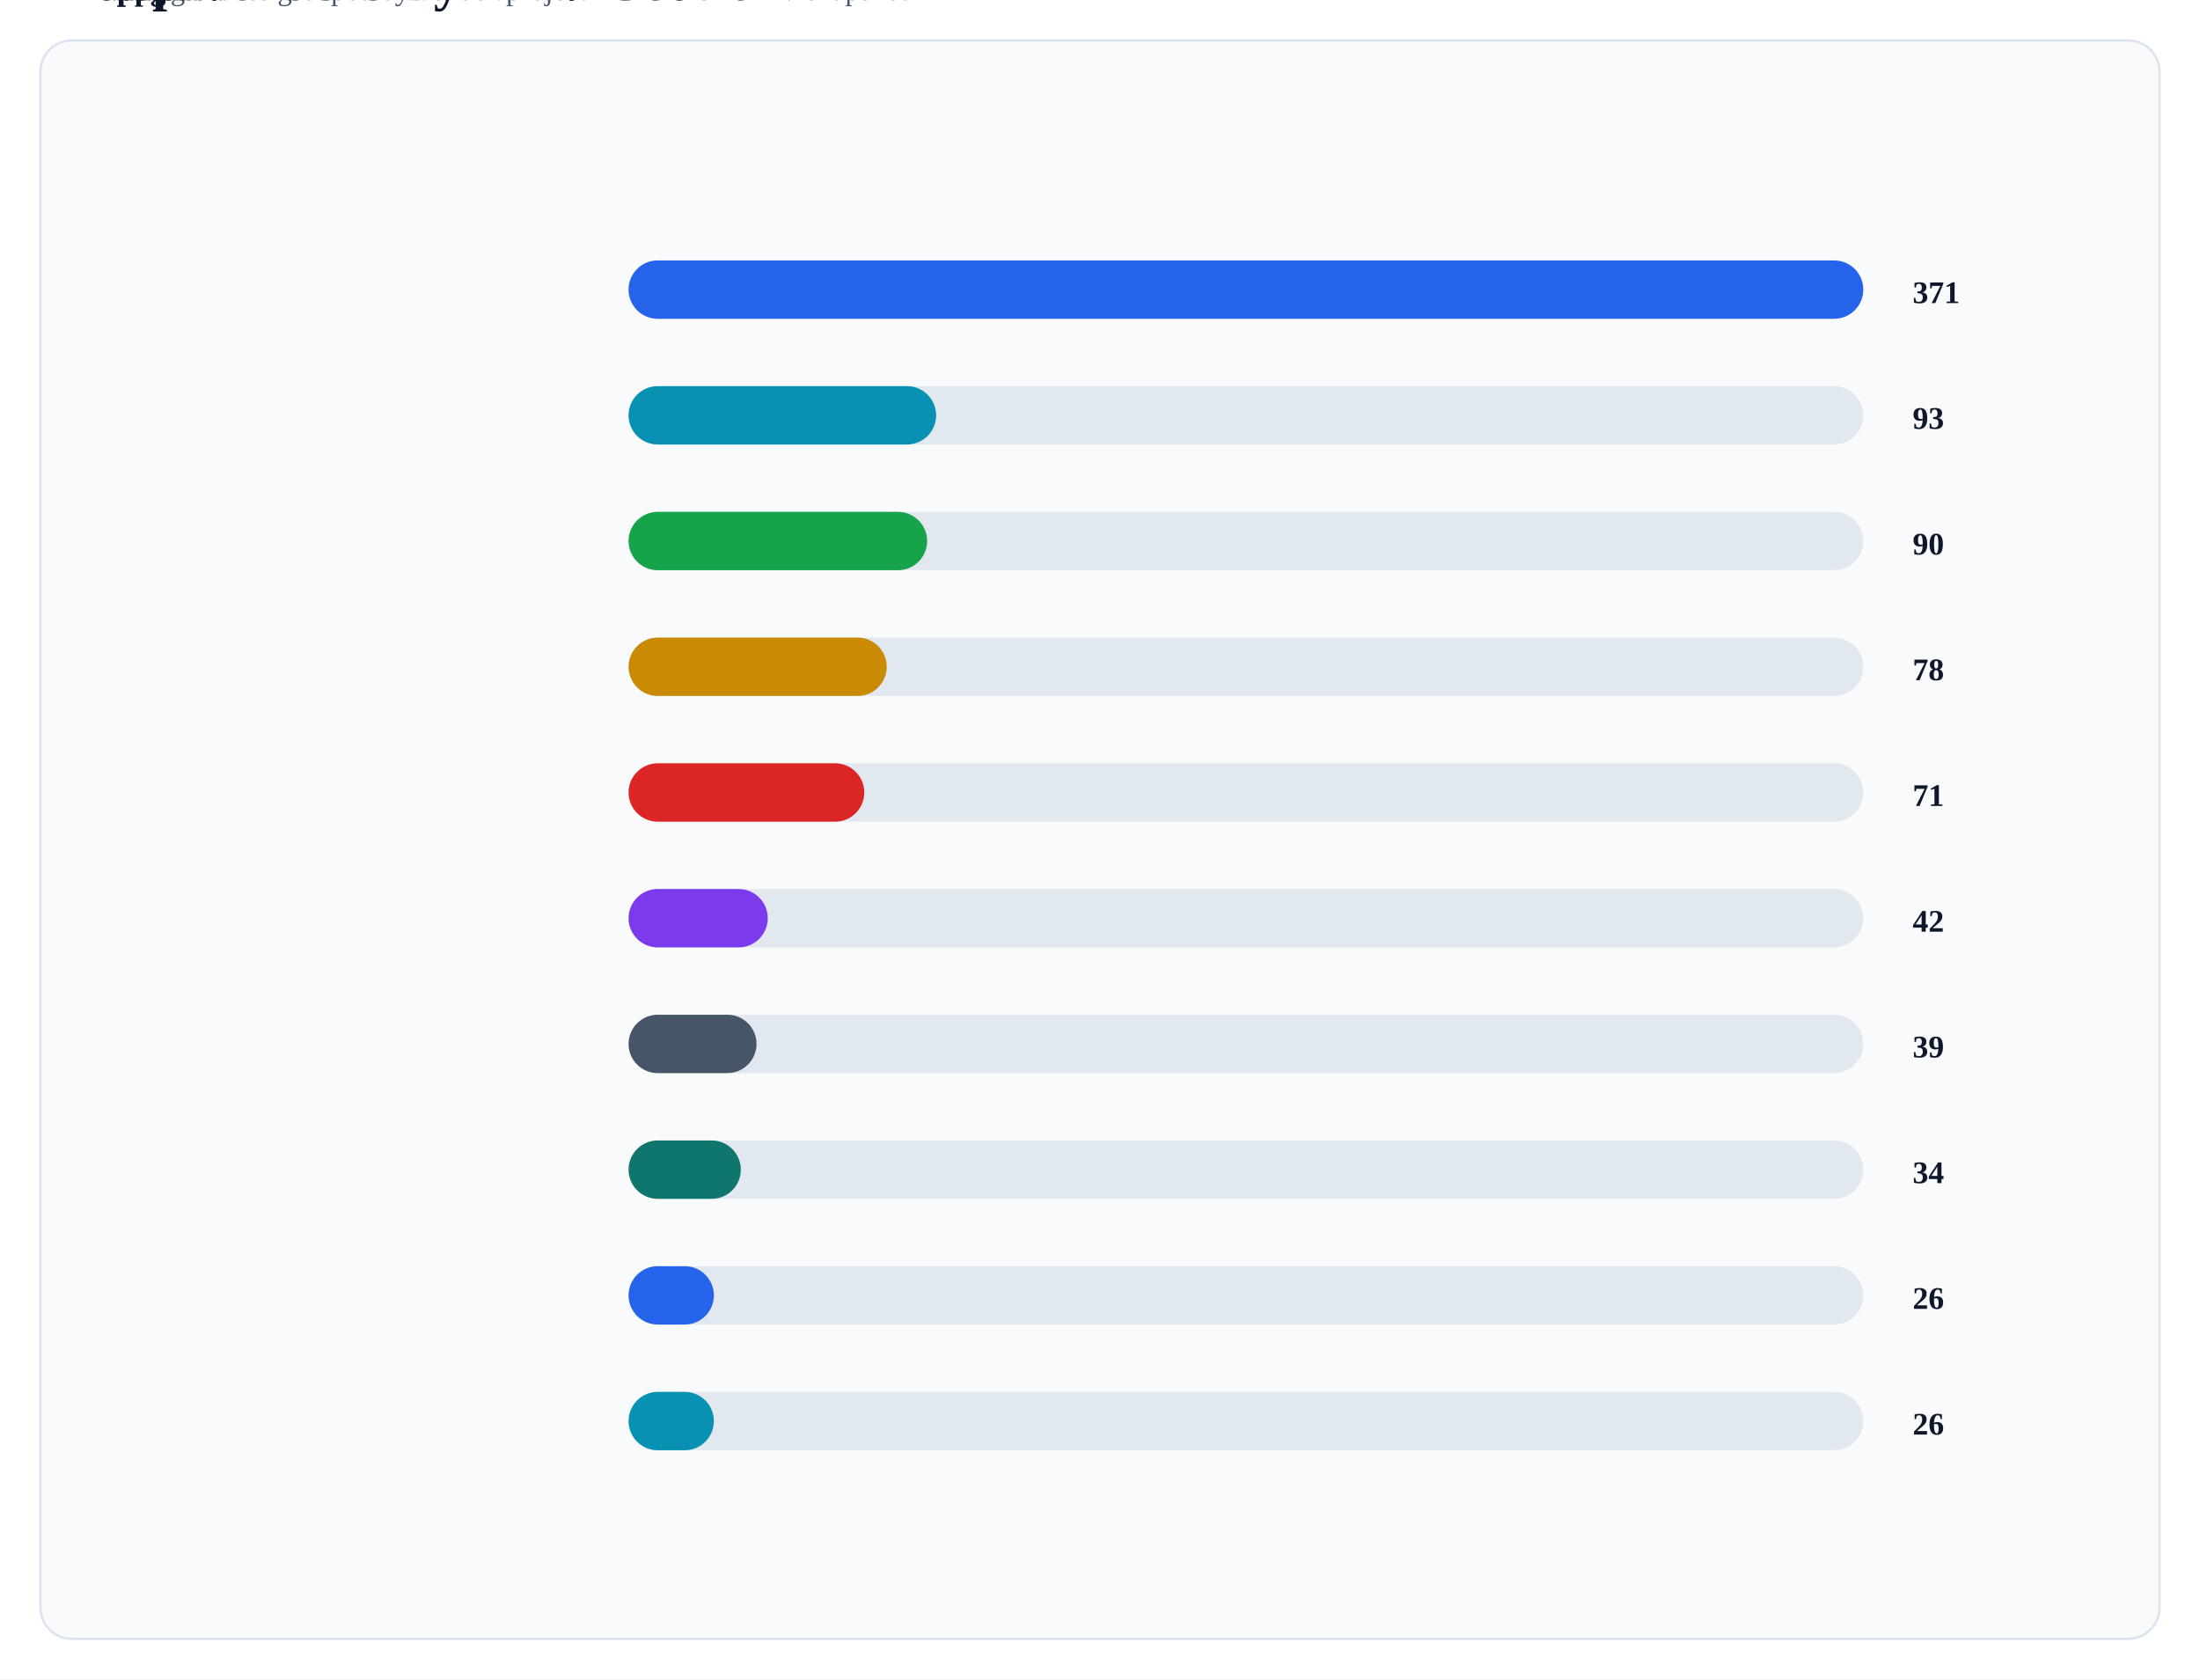
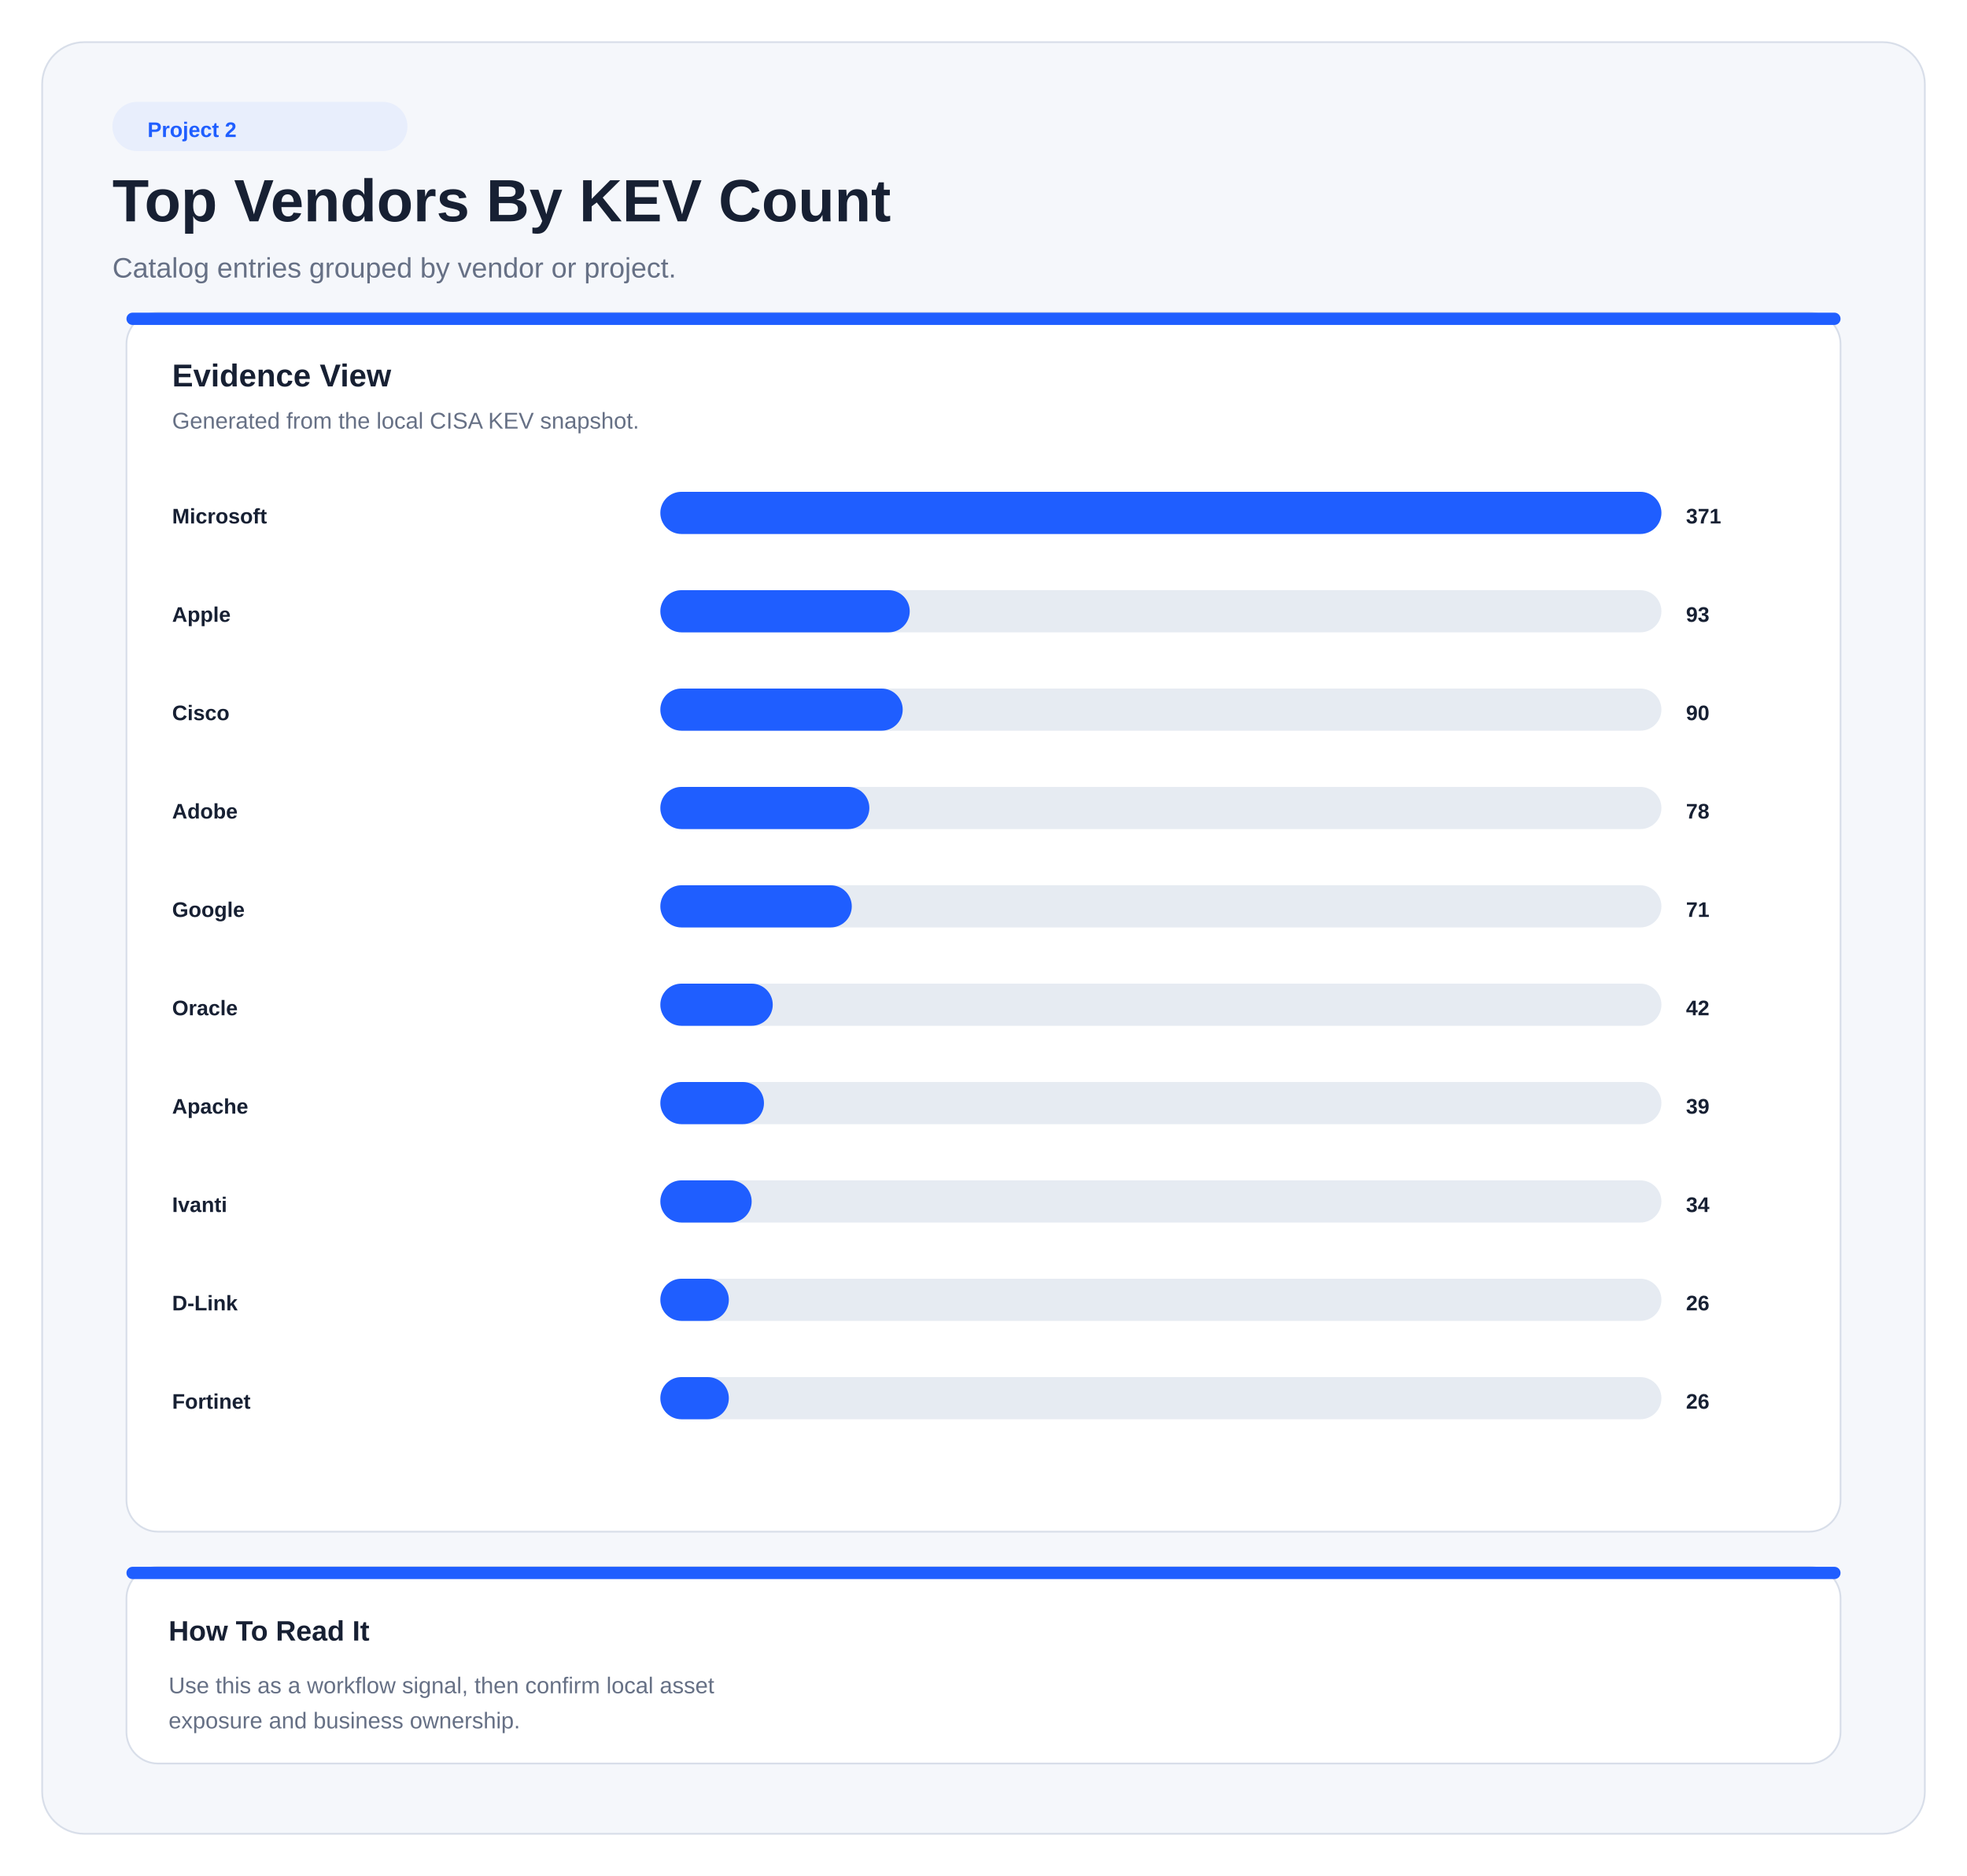
- <svg xmlns="http://www.w3.org/2000/svg" width="980" height="748" viewBox="0 0 980 748" role="img" aria-labelledby="title desc">
+ <svg xmlns="http://www.w3.org/2000/svg" width="1120" height="1068" viewBox="0 0 1120 1068" role="img" aria-labelledby="title desc" data-qc-version="1">
+   <defs>
+     <marker id="arrowHead" markerWidth="14" markerHeight="14" refX="12" refY="7" orient="auto" markerUnits="strokeWidth">
+       <path d="M2,2 L12,7 L2,12 Z" fill="#172033" />
+     </marker>
+     <style>
+ .font { font-family: Segoe UI, Arial, Helvetica, sans-serif; }
+ </style>
+   </defs>
  <rect width="100%" height="100%" fill="#ffffff" />
-   <rect x="18" y="18" width="944" height="712" rx="14" fill="#f8fafc" stroke="#dbe3ef" />
-   <text fill="#0f172a" font-size="24" font-weight="700">
-     <tspan x="42" dy="0">Top Vendors By KEV Count</tspan>
-   </text>
-   <text fill="#475569" font-size="13" font-weight="400">
-     <tspan x="42" dy="0">Catalog entries grouped by vendor/project in the CISA KEV snapshot</tspan>
-   </text>
-   <text fill="#0f172a" font-size="14" font-weight="600">
-     <tspan x="42" dy="0">Microsoft</tspan>
-   </text>
-   <rect x="280" y="116" width="550" height="26" rx="13" fill="#e2e8f0" />
-   <rect x="280" y="116" width="550" height="26" rx="13" fill="#2563eb" />
-   <text x="852" y="135" fill="#0f172a" font-size="14" font-weight="700">371</text>
-   <text fill="#0f172a" font-size="14" font-weight="600">
-     <tspan x="42" dy="0">Apple</tspan>
-   </text>
-   <rect x="280" y="172" width="550" height="26" rx="13" fill="#e2e8f0" />
-   <rect x="280" y="172" width="137" height="26" rx="13" fill="#0891b2" />
-   <text x="852" y="191" fill="#0f172a" font-size="14" font-weight="700">93</text>
-   <text fill="#0f172a" font-size="14" font-weight="600">
-     <tspan x="42" dy="0">Cisco</tspan>
-   </text>
-   <rect x="280" y="228" width="550" height="26" rx="13" fill="#e2e8f0" />
-   <rect x="280" y="228" width="133" height="26" rx="13" fill="#16a34a" />
-   <text x="852" y="247" fill="#0f172a" font-size="14" font-weight="700">90</text>
-   <text fill="#0f172a" font-size="14" font-weight="600">
-     <tspan x="42" dy="0">Adobe</tspan>
-   </text>
-   <rect x="280" y="284" width="550" height="26" rx="13" fill="#e2e8f0" />
-   <rect x="280" y="284" width="115" height="26" rx="13" fill="#ca8a04" />
-   <text x="852" y="303" fill="#0f172a" font-size="14" font-weight="700">78</text>
-   <text fill="#0f172a" font-size="14" font-weight="600">
-     <tspan x="42" dy="0">Google</tspan>
-   </text>
-   <rect x="280" y="340" width="550" height="26" rx="13" fill="#e2e8f0" />
-   <rect x="280" y="340" width="105" height="26" rx="13" fill="#dc2626" />
-   <text x="852" y="359" fill="#0f172a" font-size="14" font-weight="700">71</text>
-   <text fill="#0f172a" font-size="14" font-weight="600">
-     <tspan x="42" dy="0">Oracle</tspan>
-   </text>
-   <rect x="280" y="396" width="550" height="26" rx="13" fill="#e2e8f0" />
-   <rect x="280" y="396" width="62" height="26" rx="13" fill="#7c3aed" />
-   <text x="852" y="415" fill="#0f172a" font-size="14" font-weight="700">42</text>
-   <text fill="#0f172a" font-size="14" font-weight="600">
-     <tspan x="42" dy="0">Apache</tspan>
-   </text>
-   <rect x="280" y="452" width="550" height="26" rx="13" fill="#e2e8f0" />
-   <rect x="280" y="452" width="57" height="26" rx="13" fill="#475569" />
-   <text x="852" y="471" fill="#0f172a" font-size="14" font-weight="700">39</text>
-   <text fill="#0f172a" font-size="14" font-weight="600">
-     <tspan x="42" dy="0">Ivanti</tspan>
-   </text>
-   <rect x="280" y="508" width="550" height="26" rx="13" fill="#e2e8f0" />
-   <rect x="280" y="508" width="50" height="26" rx="13" fill="#0f766e" />
-   <text x="852" y="527" fill="#0f172a" font-size="14" font-weight="700">34</text>
-   <text fill="#0f172a" font-size="14" font-weight="600">
-     <tspan x="42" dy="0">D-Link</tspan>
-   </text>
-   <rect x="280" y="564" width="550" height="26" rx="13" fill="#e2e8f0" />
-   <rect x="280" y="564" width="38" height="26" rx="13" fill="#2563eb" />
-   <text x="852" y="583" fill="#0f172a" font-size="14" font-weight="700">26</text>
-   <text fill="#0f172a" font-size="14" font-weight="600">
-     <tspan x="42" dy="0">Fortinet</tspan>
-   </text>
-   <rect x="280" y="620" width="550" height="26" rx="13" fill="#e2e8f0" />
-   <rect x="280" y="620" width="38" height="26" rx="13" fill="#0891b2" />
-   <text x="852" y="639" fill="#0f172a" font-size="14" font-weight="700">26</text>
+   <rect x="24" y="24" width="1072" height="1020" rx="24" fill="#f5f7fb" stroke="#d8dee9" />
+   <rect x="64" y="58" width="168" height="28" rx="14" fill="#e8eefc" />
+   <text class="font" x="84" y="78" font-size="12" font-weight="700" fill="#1f5eff" text-anchor="start">Project 2</text>
+   <text class="font" x="64" y="126" font-size="34" font-weight="800" fill="#172033" text-anchor="start">Top Vendors By KEV Count</text>
+   <text class="font" x="64" y="158" font-size="16" font-weight="400" fill="#667085" text-anchor="start">Catalog entries grouped by vendor or project.</text>
+   <g data-qc-card="true">
+     <rect x="72" y="178" width="976" height="694" rx="18" fill="#ffffff" stroke="#d8dee9" />
+     <rect x="72" y="178" width="976" height="7" rx="3.5" fill="#1f5eff" />
+     <text class="font" x="98" y="220" font-size="18" font-weight="800" fill="#172033" text-anchor="start">Evidence View</text>
+     <text class="font" x="98" y="244" font-size="13" font-weight="400" fill="#667085" text-anchor="start">Generated from the local CISA KEV snapshot.</text>
+     <text class="font" x="98" y="298" font-size="12" font-weight="600" fill="#172033" text-anchor="start">Microsoft</text>
+     <rect x="376" y="280" width="570" height="24" rx="12" fill="#e6ebf2" />
+     <rect x="376" y="280" width="570" height="24" rx="12" fill="#1f5eff" />
+     <text class="font" x="960" y="298" font-size="12" font-weight="800" fill="#172033" text-anchor="start">371</text>
+     <text class="font" x="98" y="354" font-size="12" font-weight="600" fill="#172033" text-anchor="start">Apple</text>
+     <rect x="376" y="336" width="570" height="24" rx="12" fill="#e6ebf2" />
+     <rect x="376" y="336" width="142" height="24" rx="12" fill="#1f5eff" />
+     <text class="font" x="960" y="354" font-size="12" font-weight="800" fill="#172033" text-anchor="start">93</text>
+     <text class="font" x="98" y="410" font-size="12" font-weight="600" fill="#172033" text-anchor="start">Cisco</text>
+     <rect x="376" y="392" width="570" height="24" rx="12" fill="#e6ebf2" />
+     <rect x="376" y="392" width="138" height="24" rx="12" fill="#1f5eff" />
+     <text class="font" x="960" y="410" font-size="12" font-weight="800" fill="#172033" text-anchor="start">90</text>
+     <text class="font" x="98" y="466" font-size="12" font-weight="600" fill="#172033" text-anchor="start">Adobe</text>
+     <rect x="376" y="448" width="570" height="24" rx="12" fill="#e6ebf2" />
+     <rect x="376" y="448" width="119" height="24" rx="12" fill="#1f5eff" />
+     <text class="font" x="960" y="466" font-size="12" font-weight="800" fill="#172033" text-anchor="start">78</text>
+     <text class="font" x="98" y="522" font-size="12" font-weight="600" fill="#172033" text-anchor="start">Google</text>
+     <rect x="376" y="504" width="570" height="24" rx="12" fill="#e6ebf2" />
+     <rect x="376" y="504" width="109" height="24" rx="12" fill="#1f5eff" />
+     <text class="font" x="960" y="522" font-size="12" font-weight="800" fill="#172033" text-anchor="start">71</text>
+     <text class="font" x="98" y="578" font-size="12" font-weight="600" fill="#172033" text-anchor="start">Oracle</text>
+     <rect x="376" y="560" width="570" height="24" rx="12" fill="#e6ebf2" />
+     <rect x="376" y="560" width="64" height="24" rx="12" fill="#1f5eff" />
+     <text class="font" x="960" y="578" font-size="12" font-weight="800" fill="#172033" text-anchor="start">42</text>
+     <text class="font" x="98" y="634" font-size="12" font-weight="600" fill="#172033" text-anchor="start">Apache</text>
+     <rect x="376" y="616" width="570" height="24" rx="12" fill="#e6ebf2" />
+     <rect x="376" y="616" width="59" height="24" rx="12" fill="#1f5eff" />
+     <text class="font" x="960" y="634" font-size="12" font-weight="800" fill="#172033" text-anchor="start">39</text>
+     <text class="font" x="98" y="690" font-size="12" font-weight="600" fill="#172033" text-anchor="start">Ivanti</text>
+     <rect x="376" y="672" width="570" height="24" rx="12" fill="#e6ebf2" />
+     <rect x="376" y="672" width="52" height="24" rx="12" fill="#1f5eff" />
+     <text class="font" x="960" y="690" font-size="12" font-weight="800" fill="#172033" text-anchor="start">34</text>
+     <text class="font" x="98" y="746" font-size="12" font-weight="600" fill="#172033" text-anchor="start">D-Link</text>
+     <rect x="376" y="728" width="570" height="24" rx="12" fill="#e6ebf2" />
+     <rect x="376" y="728" width="39" height="24" rx="12" fill="#1f5eff" />
+     <text class="font" x="960" y="746" font-size="12" font-weight="800" fill="#172033" text-anchor="start">26</text>
+     <text class="font" x="98" y="802" font-size="12" font-weight="600" fill="#172033" text-anchor="start">Fortinet</text>
+     <rect x="376" y="784" width="570" height="24" rx="12" fill="#e6ebf2" />
+     <rect x="376" y="784" width="39" height="24" rx="12" fill="#1f5eff" />
+     <text class="font" x="960" y="802" font-size="12" font-weight="800" fill="#172033" text-anchor="start">26</text>
+   </g>
+   <g data-qc-card="true">
+     <rect x="72" y="892" width="976" height="112" rx="18" fill="#ffffff" stroke="#d8dee9" />
+     <rect x="72" y="892" width="976" height="7" rx="3.5" fill="#1f5eff" />
+     <text class="font" x="96" y="934" font-size="16" font-weight="800" fill="#172033" text-anchor="start">How To Read It</text>
+     <text class="font" x="96" y="964" font-size="13" font-weight="400" fill="#667085" text-anchor="start">Use this as a workflow signal, then confirm local asset</text>
+     <text class="font" x="96" y="984" font-size="13" font-weight="400" fill="#667085" text-anchor="start">exposure and business ownership.</text>
+   </g>
</svg>
